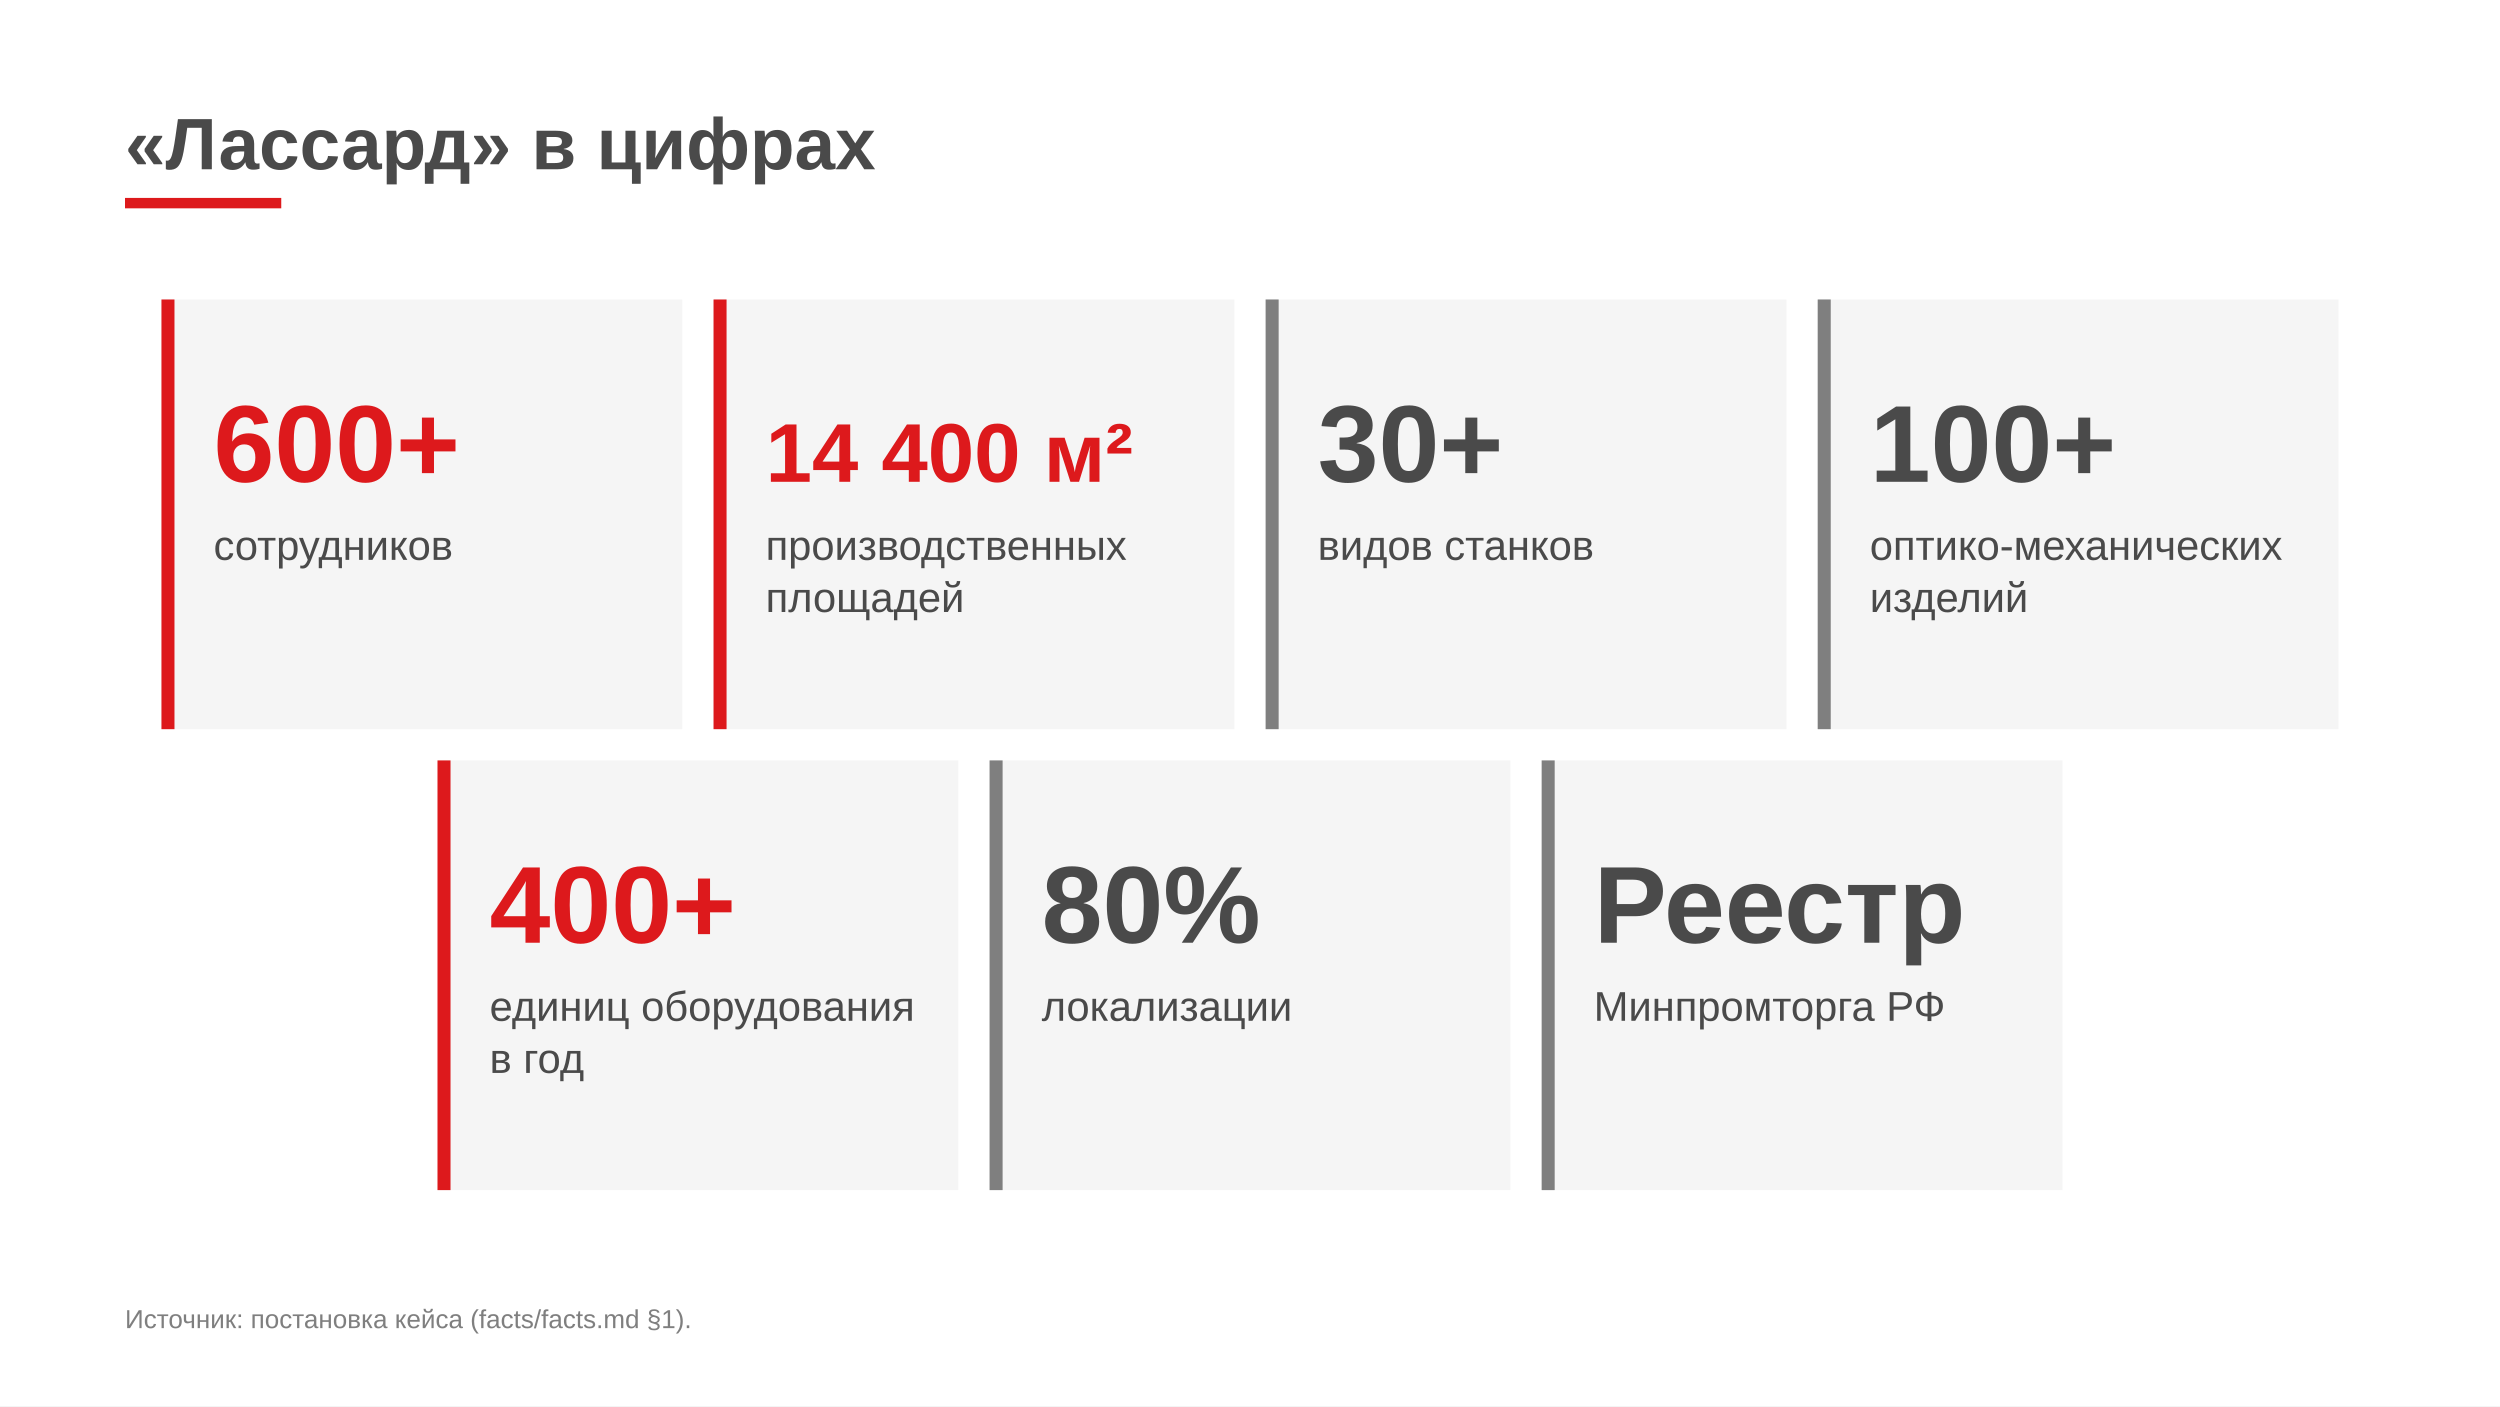
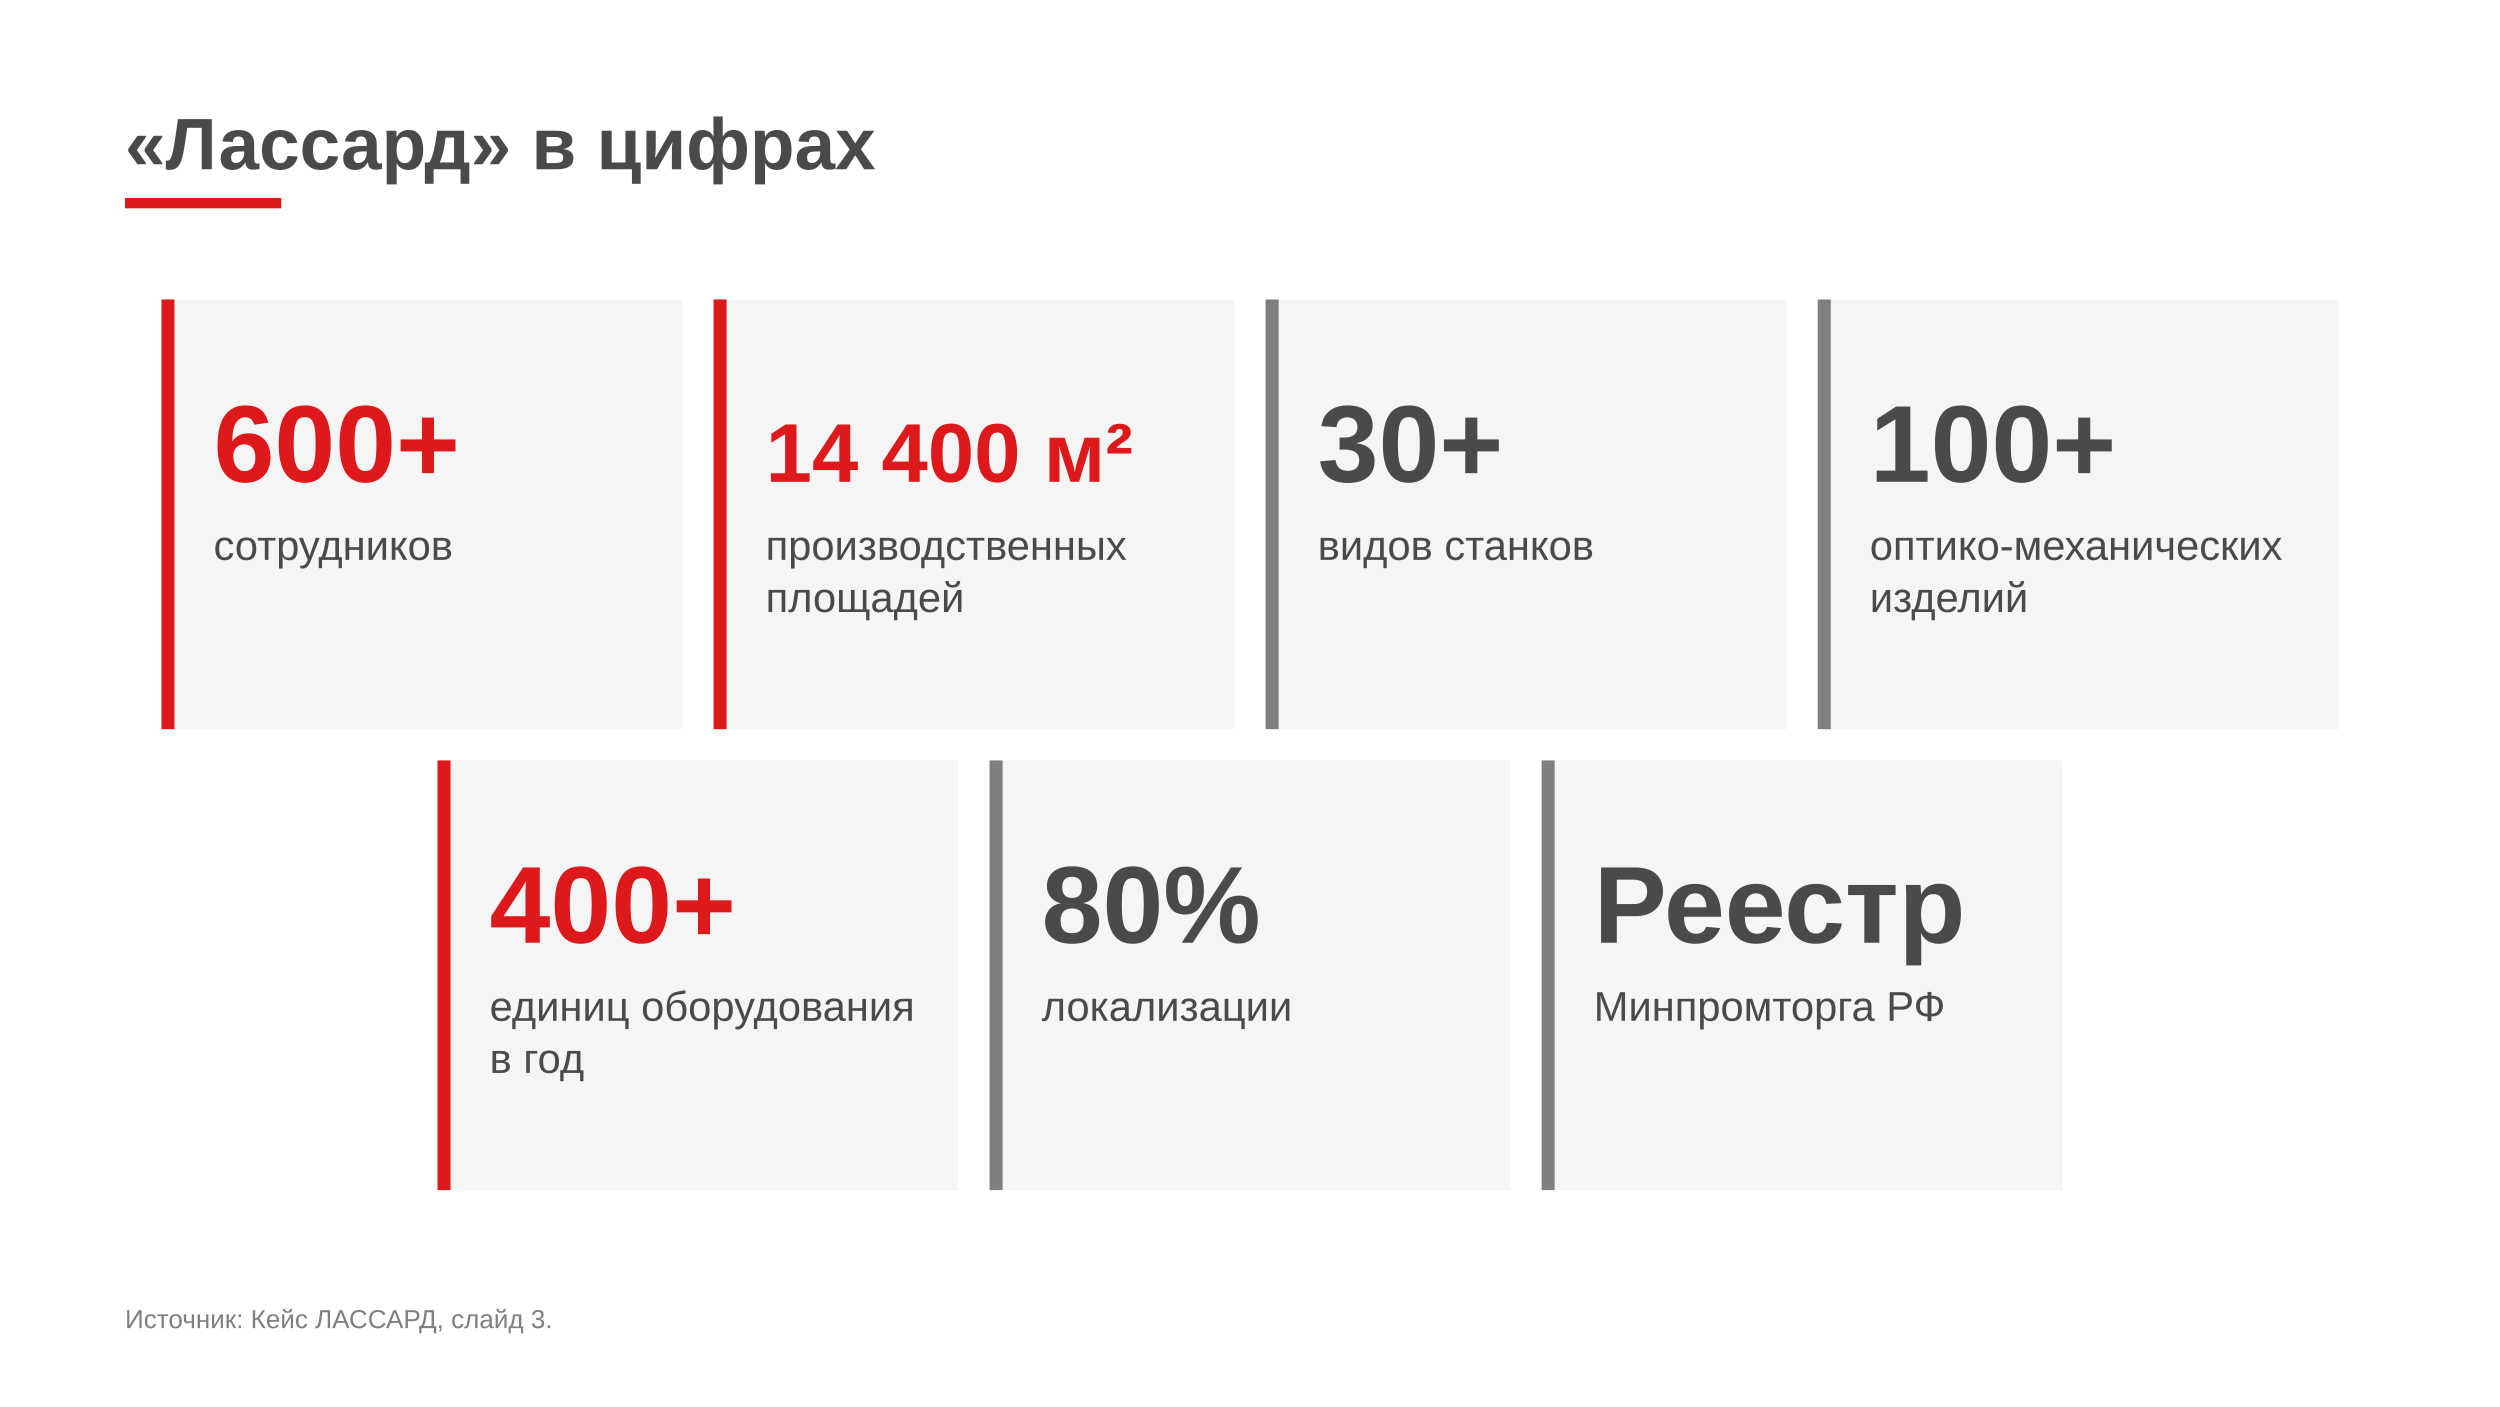
<svg xmlns="http://www.w3.org/2000/svg" width="1920" height="1080" viewBox="0 0 1920 1080">
  <rect width="1920" height="1080" fill="#FFFFFF" />
  <text x="96" y="130" font-family="Arial, Helvetica, sans-serif" font-size="56" font-weight="bold" fill="#4A4A4A" text-anchor="start">«Лассард» в цифрах</text>
  <rect x="96" y="152" width="120" height="8" fill="#DD191C" />
  <rect x="124.0" y="230" width="400" height="330" fill="#F5F5F5" />
  <rect x="124.0" y="230" width="10" height="330" fill="#DD191C" />
  <text x="164.0" y="370" font-family="Arial, Helvetica, sans-serif" font-size="84" font-weight="bold" fill="#DD191C" text-anchor="start">600+</text>
  <text x="164.0" y="430" font-family="Arial, Helvetica, sans-serif" font-size="32" font-weight="normal" fill="#4A4A4A" text-anchor="start">сотрудников</text>
  <rect x="548.0" y="230" width="400" height="330" fill="#F5F5F5" />
  <rect x="548.0" y="230" width="10" height="330" fill="#DD191C" />
  <text x="588.0" y="370" font-family="Arial, Helvetica, sans-serif" font-size="64" font-weight="bold" fill="#DD191C" text-anchor="start">14 400 м²</text>
  <text x="588.0" y="430" font-family="Arial, Helvetica, sans-serif" font-size="32" font-weight="normal" fill="#4A4A4A" text-anchor="start">производственных</text>
  <text x="588.0" y="470" font-family="Arial, Helvetica, sans-serif" font-size="32" font-weight="normal" fill="#4A4A4A" text-anchor="start">площадей</text>
  <rect x="972.0" y="230" width="400" height="330" fill="#F5F5F5" />
  <rect x="972.0" y="230" width="10" height="330" fill="#7F7F7F" />
  <text x="1012.0" y="370" font-family="Arial, Helvetica, sans-serif" font-size="84" font-weight="bold" fill="#4A4A4A" text-anchor="start">30+</text>
  <text x="1012.0" y="430" font-family="Arial, Helvetica, sans-serif" font-size="32" font-weight="normal" fill="#4A4A4A" text-anchor="start">видов станков</text>
  <rect x="1396.0" y="230" width="400" height="330" fill="#F5F5F5" />
  <rect x="1396.0" y="230" width="10" height="330" fill="#7F7F7F" />
  <text x="1436.0" y="370" font-family="Arial, Helvetica, sans-serif" font-size="84" font-weight="bold" fill="#4A4A4A" text-anchor="start">100+</text>
  <text x="1436.0" y="430" font-family="Arial, Helvetica, sans-serif" font-size="32" font-weight="normal" fill="#4A4A4A" text-anchor="start">оптико-механических</text>
  <text x="1436.0" y="470" font-family="Arial, Helvetica, sans-serif" font-size="32" font-weight="normal" fill="#4A4A4A" text-anchor="start">изделий</text>
  <rect x="336.0" y="584" width="400" height="330" fill="#F5F5F5" />
  <rect x="336.0" y="584" width="10" height="330" fill="#DD191C" />
  <text x="376.0" y="724" font-family="Arial, Helvetica, sans-serif" font-size="84" font-weight="bold" fill="#DD191C" text-anchor="start">400+</text>
  <text x="376.0" y="784" font-family="Arial, Helvetica, sans-serif" font-size="32" font-weight="normal" fill="#4A4A4A" text-anchor="start">единиц оборудования</text>
  <text x="376.0" y="824" font-family="Arial, Helvetica, sans-serif" font-size="32" font-weight="normal" fill="#4A4A4A" text-anchor="start">в год</text>
  <rect x="760.0" y="584" width="400" height="330" fill="#F5F5F5" />
  <rect x="760.0" y="584" width="10" height="330" fill="#7F7F7F" />
  <text x="800.0" y="724" font-family="Arial, Helvetica, sans-serif" font-size="84" font-weight="bold" fill="#4A4A4A" text-anchor="start">80%</text>
  <text x="800.0" y="784" font-family="Arial, Helvetica, sans-serif" font-size="32" font-weight="normal" fill="#4A4A4A" text-anchor="start">локализации</text>
  <rect x="1184.0" y="584" width="400" height="330" fill="#F5F5F5" />
  <rect x="1184.0" y="584" width="10" height="330" fill="#7F7F7F" />
  <text x="1224.0" y="724" font-family="Arial, Helvetica, sans-serif" font-size="84" font-weight="bold" fill="#4A4A4A" text-anchor="start">Реестр</text>
  <text x="1224.0" y="784" font-family="Arial, Helvetica, sans-serif" font-size="32" font-weight="normal" fill="#4A4A4A" text-anchor="start">Минпромторга РФ</text>
-   <text x="96" y="1020" font-family="Arial, Helvetica, sans-serif" font-size="20" font-weight="normal" fill="#7F7F7F" text-anchor="start">Источник: постановка кейса (facts/facts.md §1).</text>
+   <text x="96" y="1020" font-family="Arial, Helvetica, sans-serif" font-size="20" font-weight="normal" fill="#7F7F7F" text-anchor="start">Источник: Кейс ЛАССАРД, слайд 3.</text>
</svg>
